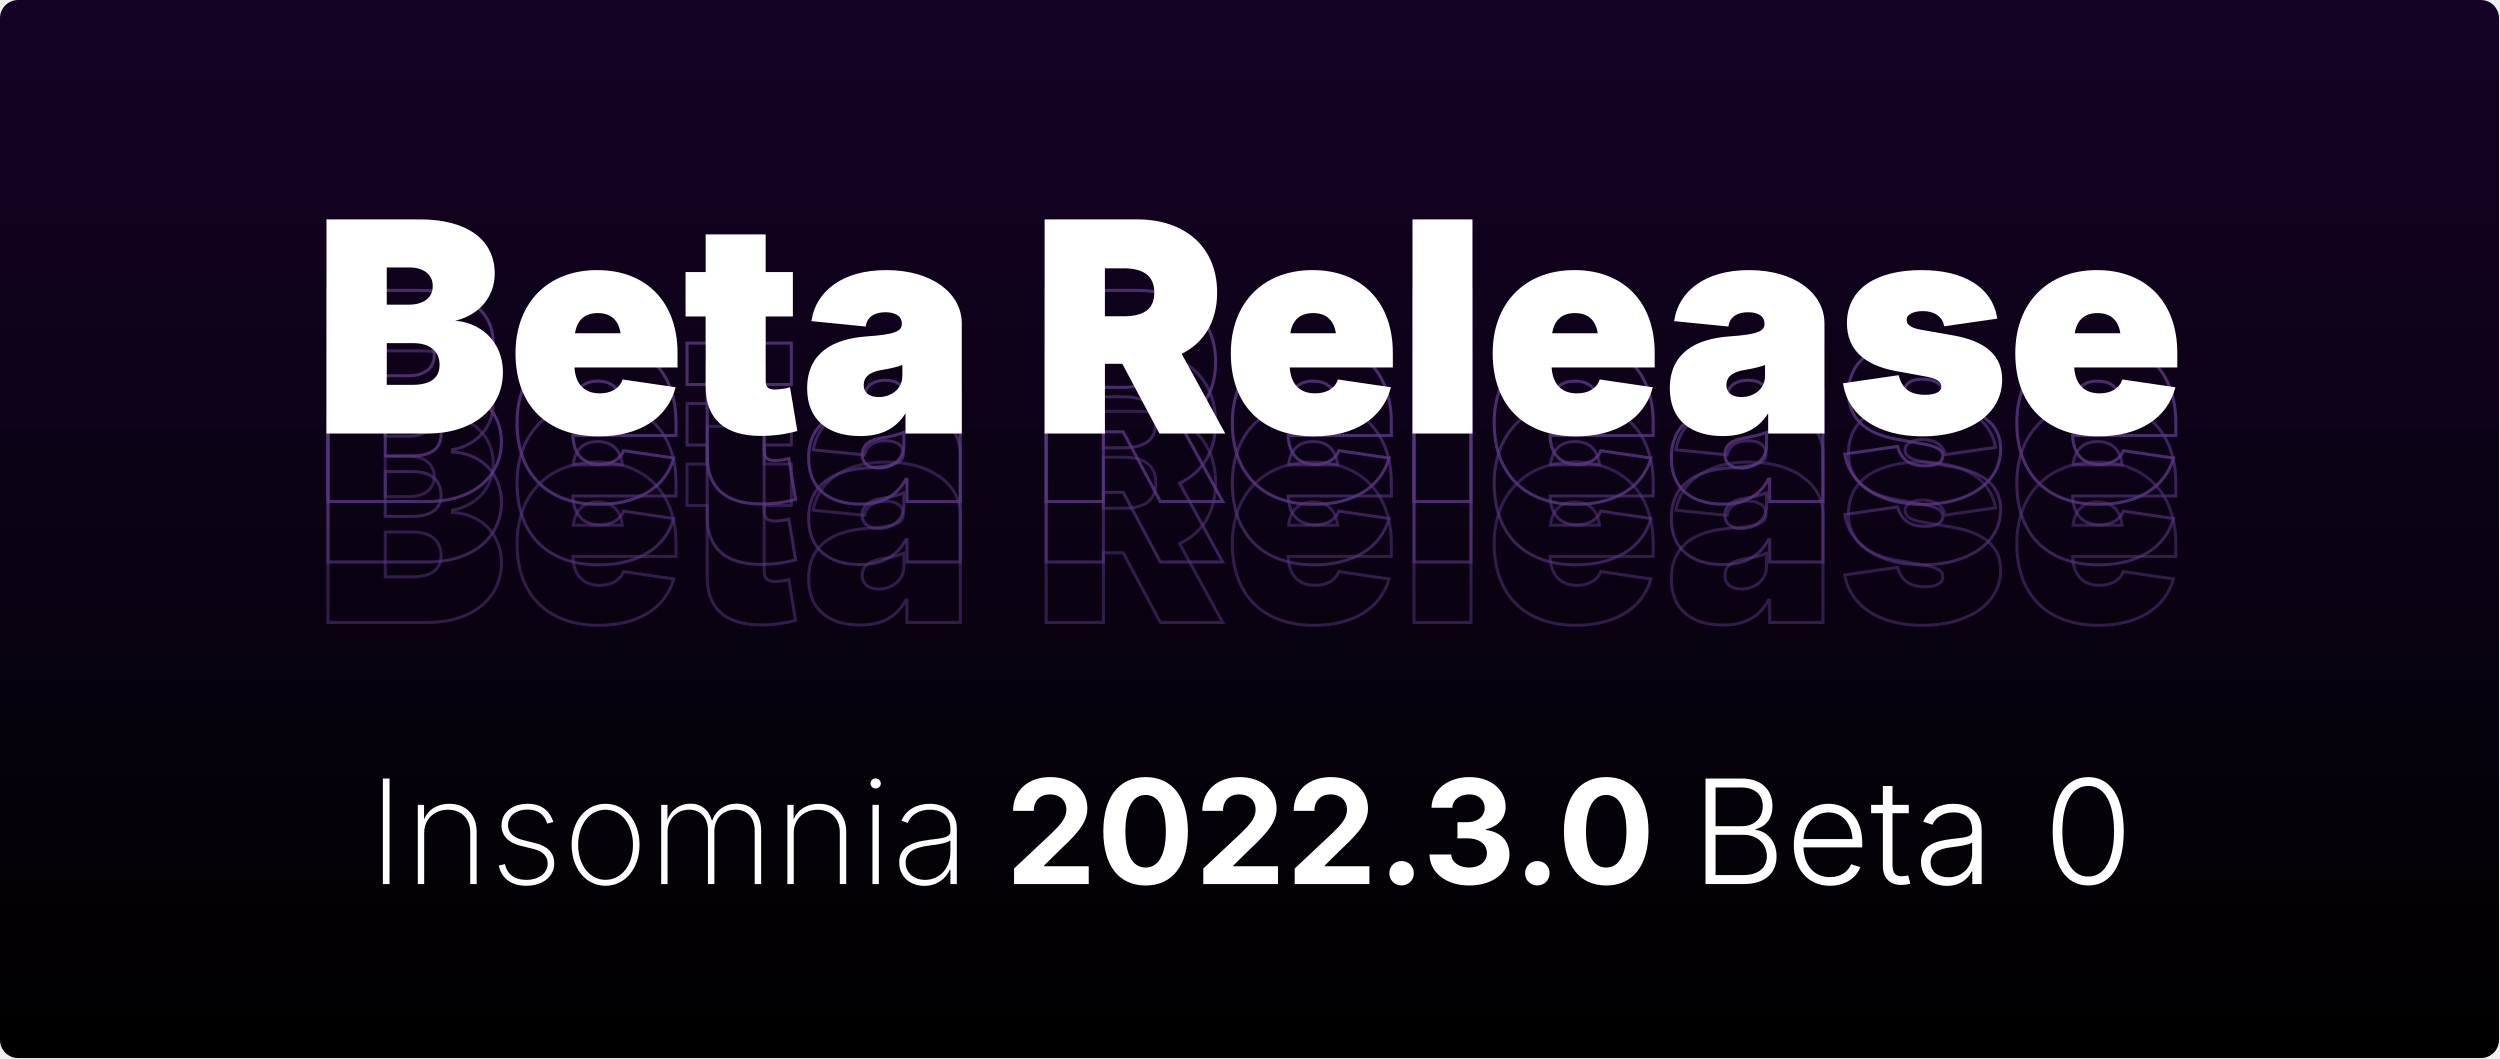
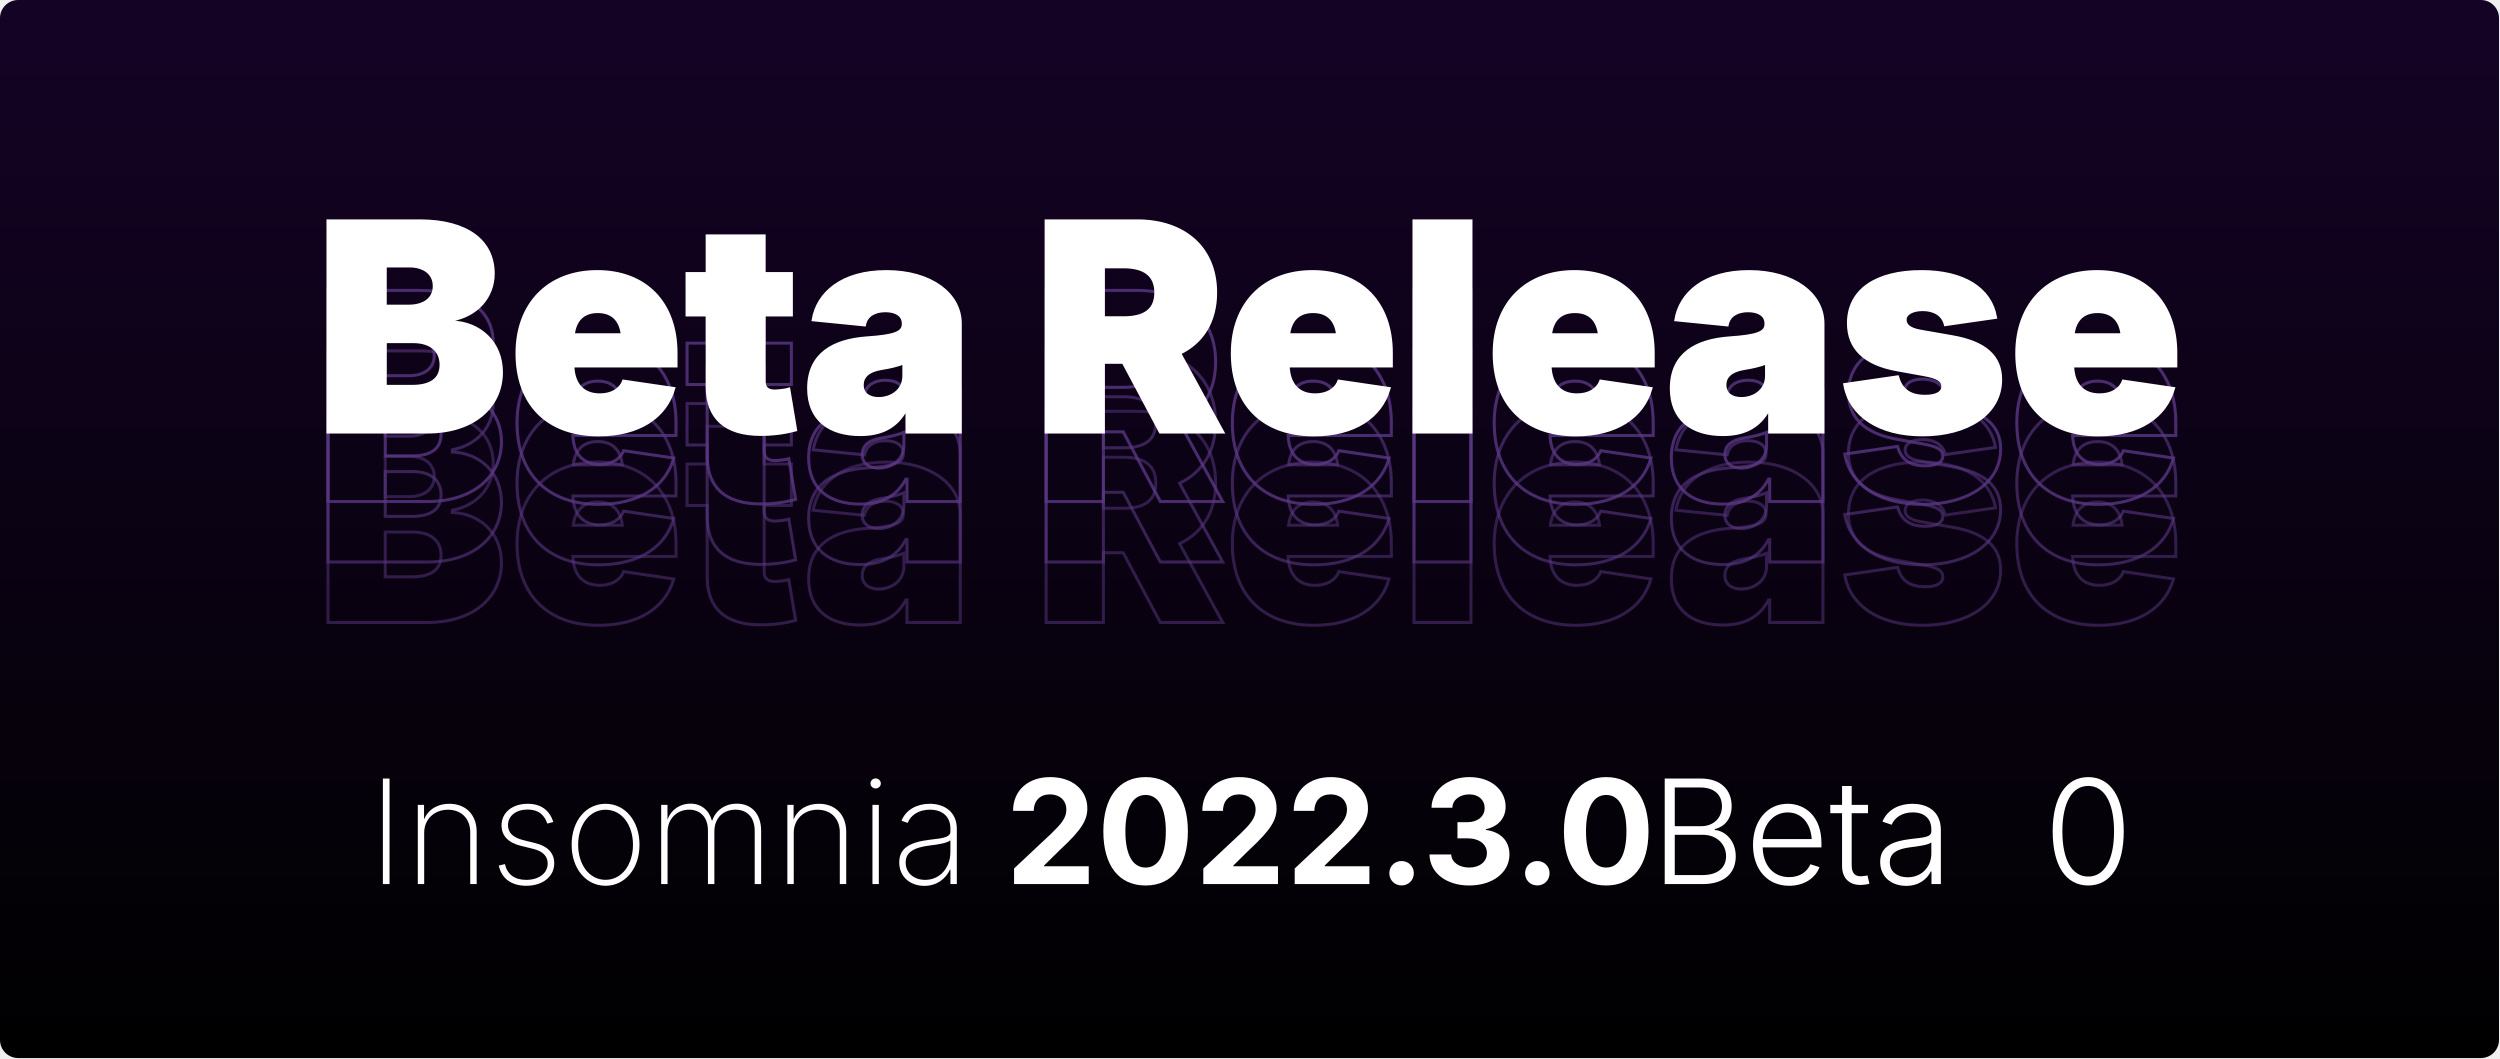
- <svg xmlns="http://www.w3.org/2000/svg" width="827" height="350" viewBox="0 0 827 350" fill="none">
+ <svg xmlns="http://www.w3.org/2000/svg" width="827" height="350" fill="none" viewBox="0 0 827 350">
  <g clip-path="url(#clip0_0_83)">
-     <rect width="826.67" height="350" rx="6" fill="url(#paint0_linear_0_83)" />
-     <text stroke="#5A3884" stroke-opacity="0.5" xml:space="preserve" style="white-space: pre" font-family="Inter" font-size="96" font-weight="900" letter-spacing="0em">
+     <rect width="826.67" height="350" fill="url(#paint0_linear_0_83)" rx="6" />
+     <text stroke="#5A3884" stroke-opacity=".5" font-family="Inter" font-size="96" font-weight="900" letter-spacing="0em" xml:space="preserve" style="white-space:pre">
      <tspan x="104" y="205.909">Beta Release</tspan>
    </text>
-     <text stroke="#5A3884" stroke-opacity="0.6" xml:space="preserve" style="white-space: pre" font-family="Inter" font-size="96" font-weight="900" letter-spacing="0em">
+     <text stroke="#5A3884" stroke-opacity=".6" font-family="Inter" font-size="96" font-weight="900" letter-spacing="0em" xml:space="preserve" style="white-space:pre">
      <tspan x="104" y="185.909">Beta Release</tspan>
    </text>
-     <text id="version" fill="white" xml:space="preserve" style="white-space: pre" font-family="Inter" font-size="48" font-weight="bold" letter-spacing="0em">
+     <text id="version" fill="#fff" font-family="Inter" font-size="48" font-weight="bold" letter-spacing="0em" xml:space="preserve" style="white-space:pre">
      <tspan x="332.547" y="292.455">2022.3.0</tspan>
    </text>
-     <text fill="white" xml:space="preserve" style="white-space: pre" font-family="Inter" font-size="48" font-weight="200" letter-spacing="0em">
-       <tspan x="121.609" y="292.455">Insomnia </tspan>
+     <text fill="#fff" font-family="Inter" font-size="48" font-weight="200" letter-spacing="0em" xml:space="preserve" style="white-space:pre">
+       <tspan x="121.609" y="292.455">Insomnia</tspan>
    </text>
-     <text id="revision" fill="white" xml:space="preserve" style="white-space: pre" font-family="Inter" font-size="48" font-weight="300" letter-spacing="0em">
+     <text id="revision" fill="#fff" font-family="Inter" font-size="48" font-weight="300" letter-spacing="0em" xml:space="preserve" style="white-space:pre">
      <tspan x="675.953" y="292.455">0</tspan>
    </text>
-     <text id="beta" fill="white" xml:space="preserve" style="white-space: pre" font-family="Inter" font-size="48" font-weight="300" letter-spacing="0em">
-       <tspan x="546.062" y="292.455"> Beta </tspan>
+     <text id="beta" fill="#fff" font-family="Inter" font-size="48" font-weight="300" letter-spacing="0em" xml:space="preserve" style="white-space:pre">
+       <tspan x="546.062" y="292.455">Beta</tspan>
    </text>
-     <text stroke="#5A3884" stroke-opacity="0.8" xml:space="preserve" style="white-space: pre" font-family="Inter" font-size="96" font-weight="900" letter-spacing="0em">
+     <text stroke="#5A3884" stroke-opacity=".8" font-family="Inter" font-size="96" font-weight="900" letter-spacing="0em" xml:space="preserve" style="white-space:pre">
      <tspan x="104" y="165.909">Beta Release</tspan>
    </text>
-     <text fill="white" stroke="white" xml:space="preserve" style="white-space: pre" font-family="Inter" font-size="96" font-weight="900" letter-spacing="0em">
+     <text fill="#fff" stroke="#fff" font-family="Inter" font-size="96" font-weight="900" letter-spacing="0em" xml:space="preserve" style="white-space:pre">
      <tspan x="104" y="142.909">Beta Release</tspan>
    </text>
  </g>
  <defs>
-     <linearGradient id="paint0_linear_0_83" x1="413.335" y1="0" x2="413.335" y2="350" gradientUnits="userSpaceOnUse">
+     <linearGradient id="paint0_linear_0_83" x1="413.335" x2="413.335" y1="0" y2="350" gradientUnits="userSpaceOnUse">
      <stop stop-color="#150326" />
      <stop offset="1" />
    </linearGradient>
    <clipPath id="clip0_0_83">
-       <rect width="826.67" height="350" fill="white" />
+       <rect width="826.67" height="350" fill="#fff" />
    </clipPath>
  </defs>
</svg>
